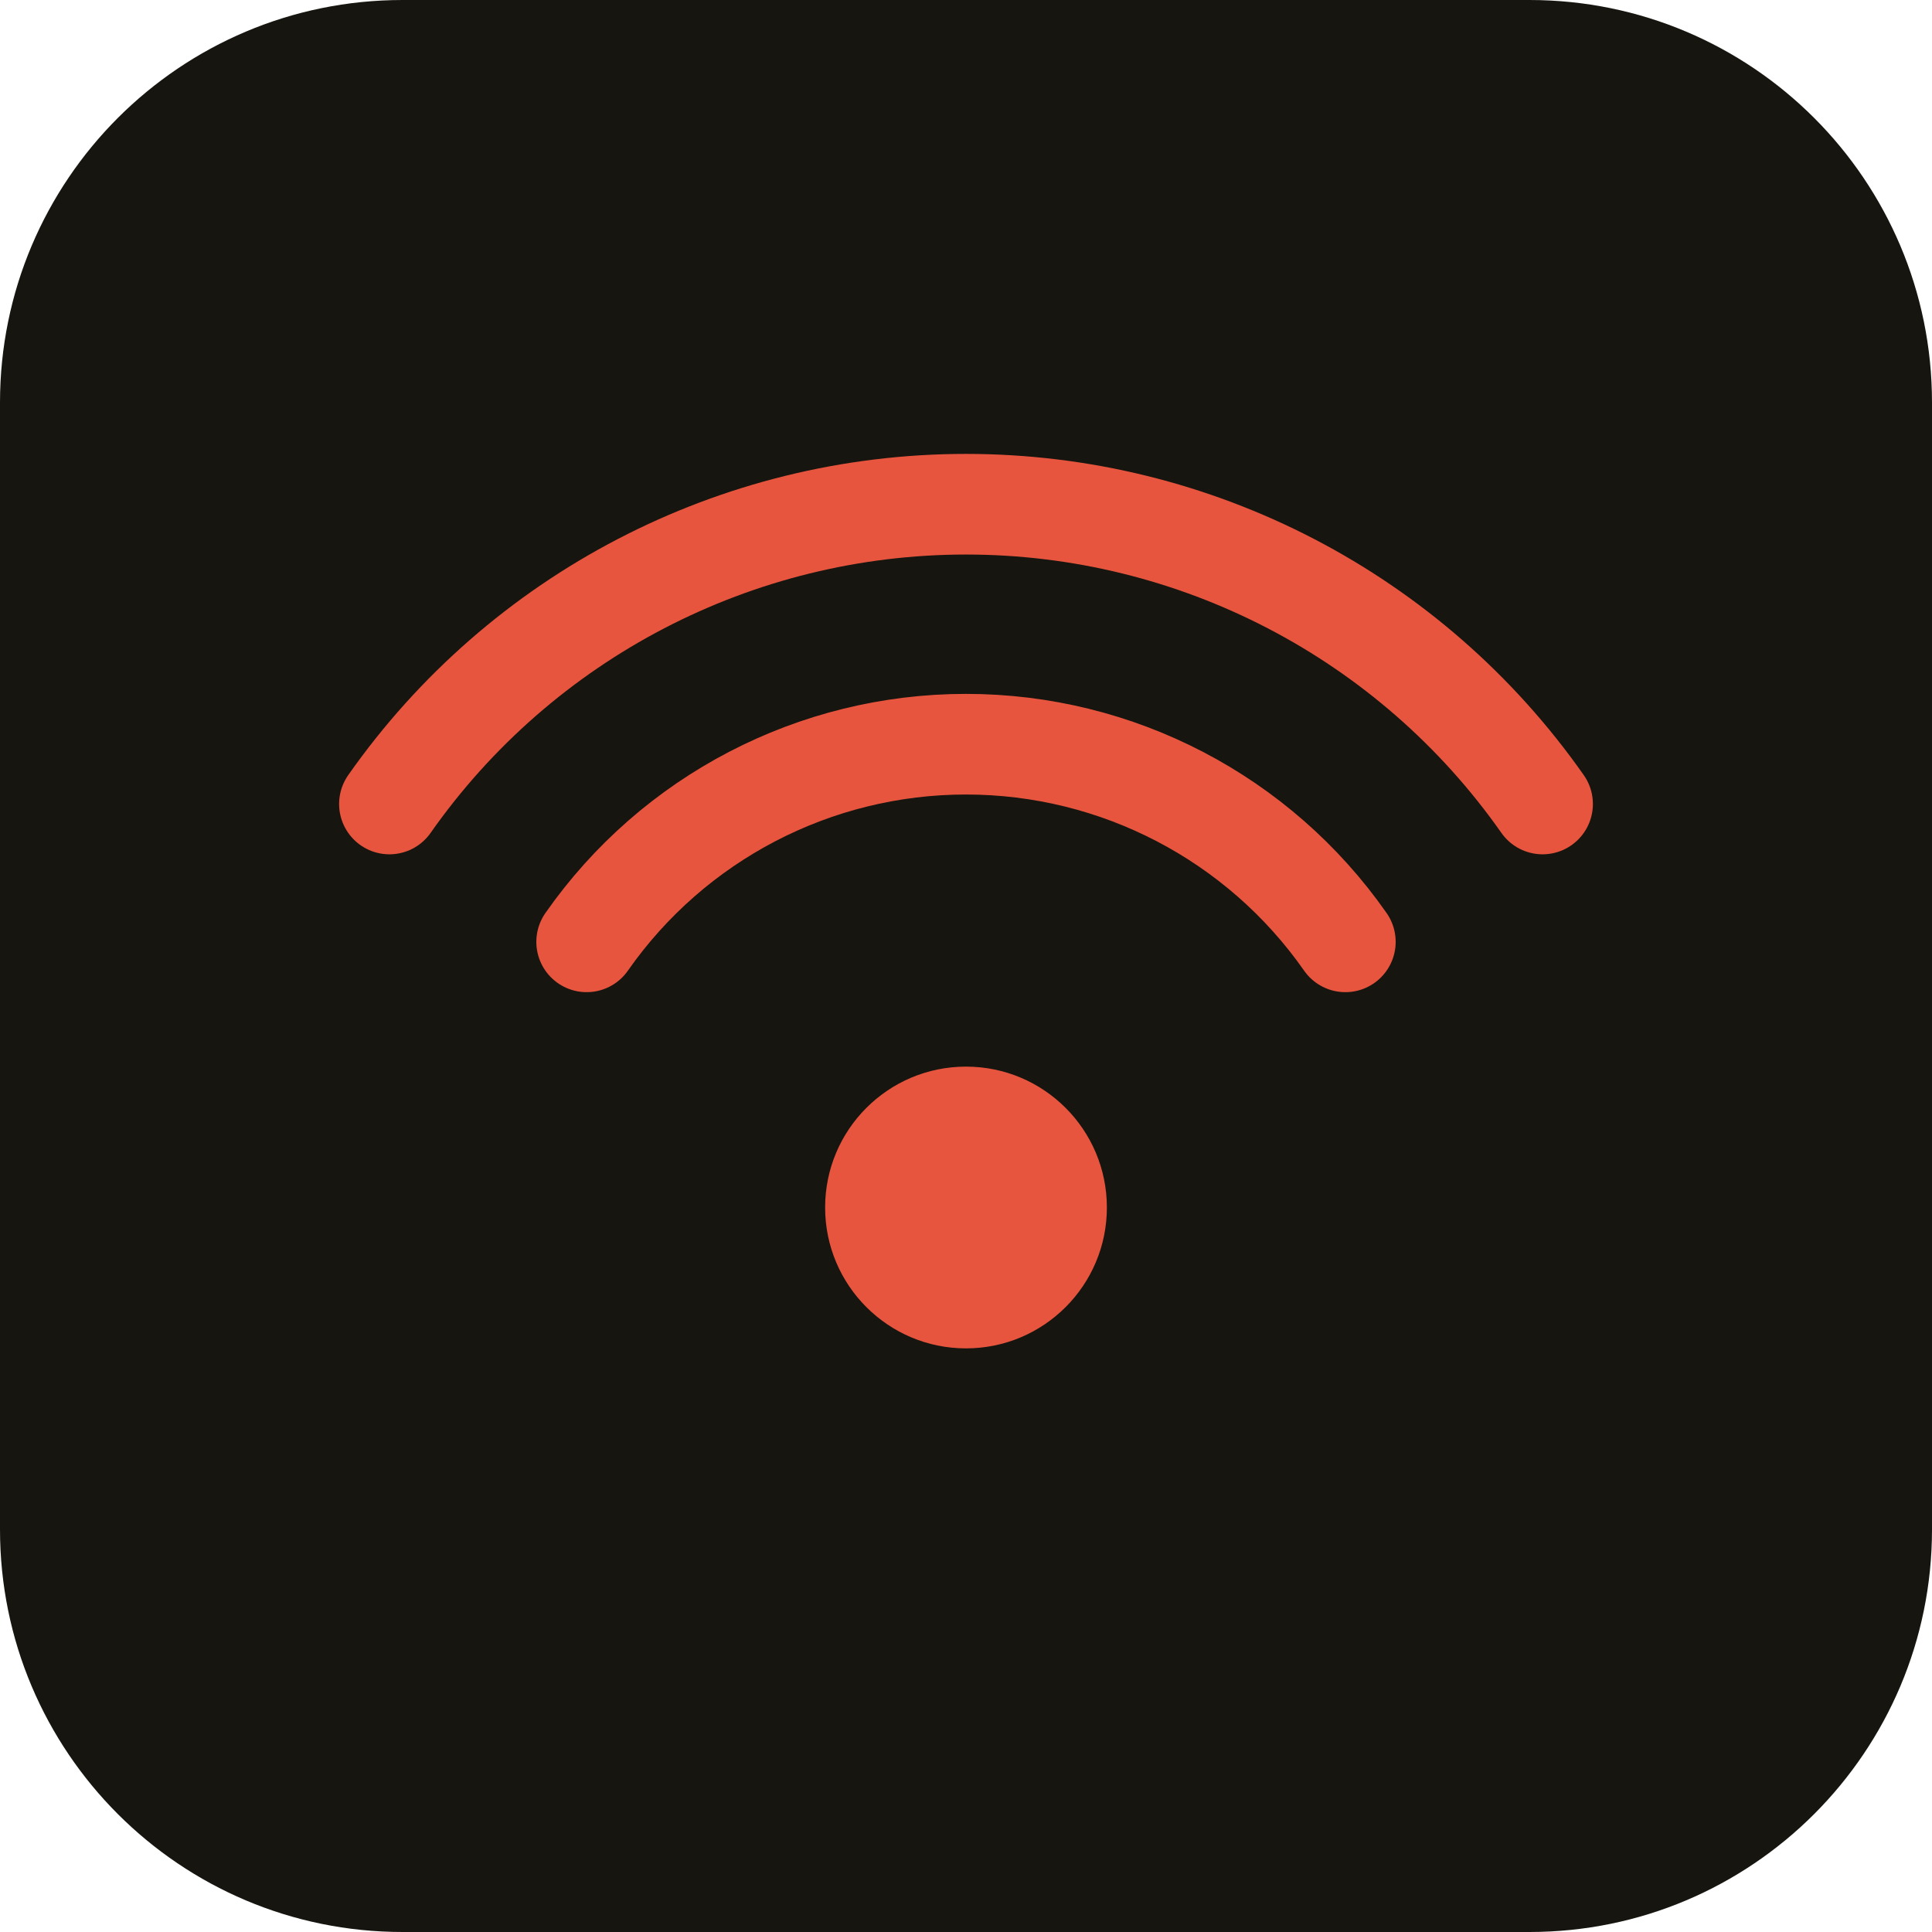
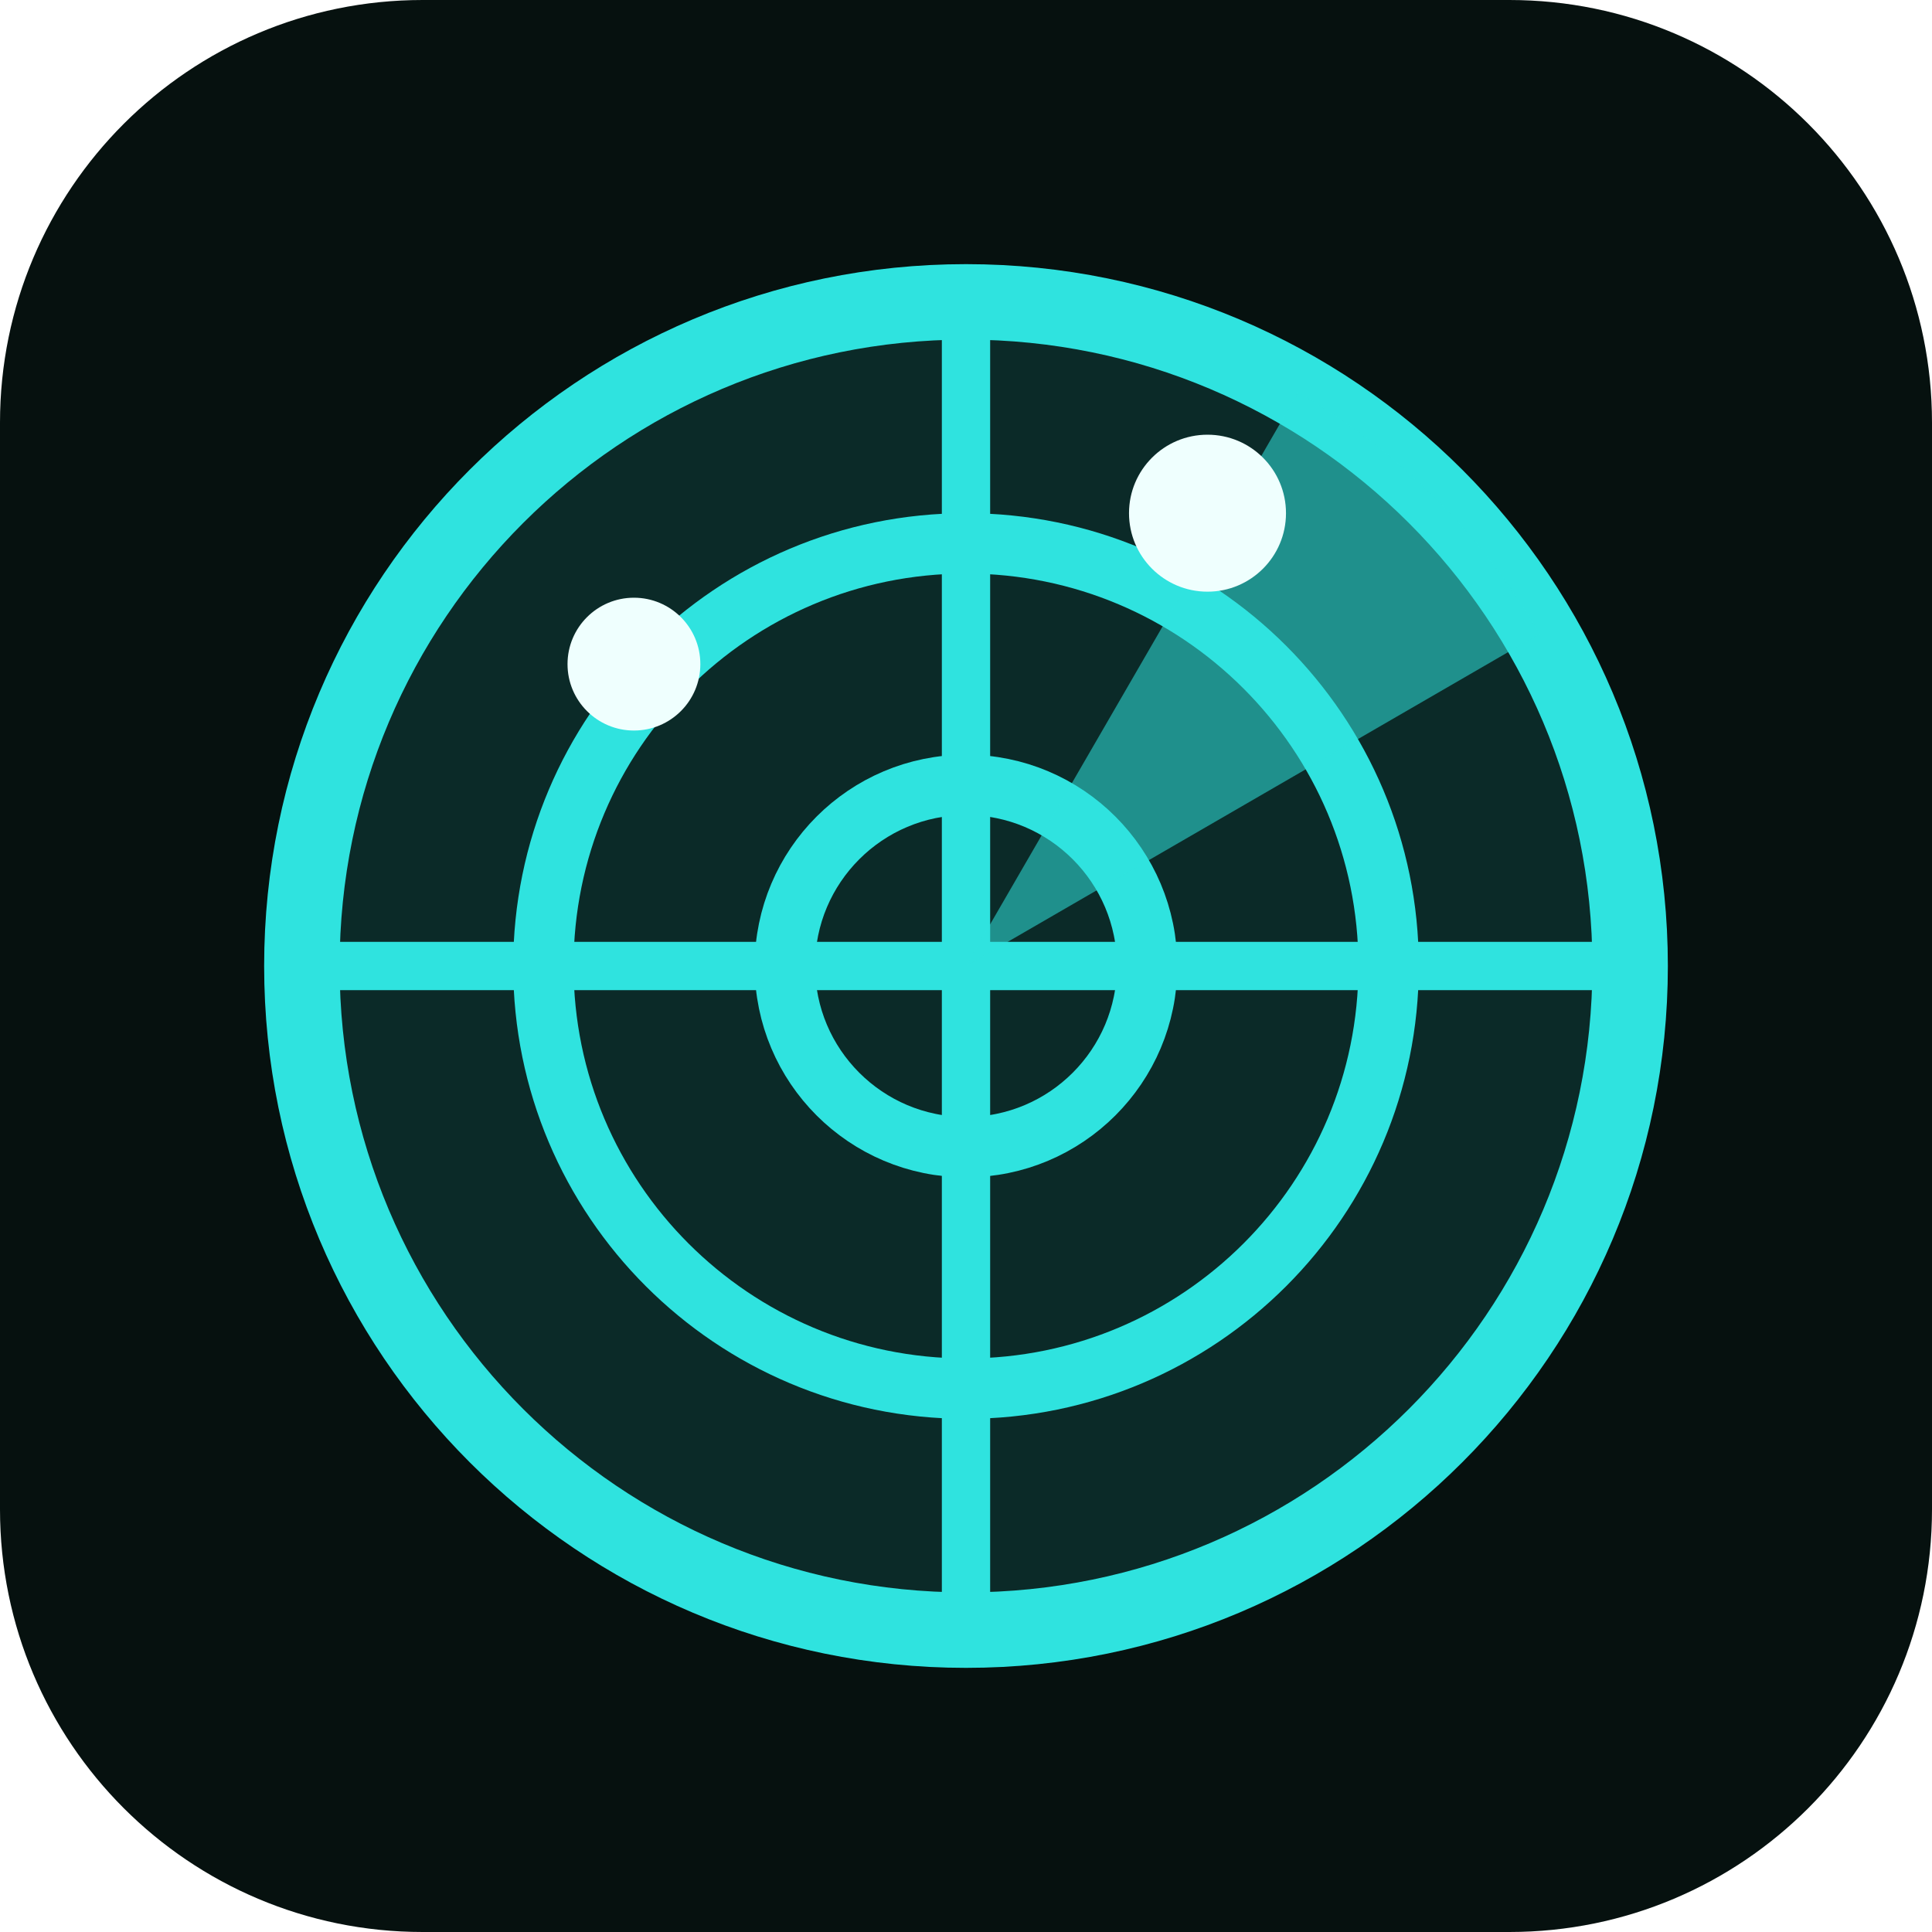
- <svg xmlns="http://www.w3.org/2000/svg" viewBox="0 0 192 192">
-   <rect width="192" height="192" rx="40" fill="#17150f" />
-   <path d="M38.7 79.9A70 70 0 0 1 153.3 79.9M58.3 93.6A46 46 0 0 1 133.7 93.6" fill="none" stroke="#e8553f" stroke-width="10" stroke-linecap="round" />
-   <circle cx="96" cy="120" r="14" fill="#e8553f" />
+ <svg xmlns="http://www.w3.org/2000/svg" viewBox="0 0 64 64">
+   <rect width="64" height="64" rx="14" fill="#06110f" />
+   <circle cx="32" cy="32" r="22" fill="#0b2a28" stroke="#2fe3df" stroke-width="2.5" />
+   <circle cx="32" cy="32" r="14" fill="none" stroke="#2fe3df" stroke-width="2" />
+   <circle cx="32" cy="32" r="6" fill="none" stroke="#2fe3df" stroke-width="2" />
+   <path d="M32 10v44M10 32h44" stroke="#2fe3df" stroke-width="1.6" />
+   <path d="M32 32 51 21A22 22 0 0 0 43 13Z" fill="#2fe3df" opacity=".55" />
+   <circle cx="40" cy="17" r="2.6" fill="#effffe" />
+   <circle cx="21" cy="22" r="2.2" fill="#effffe" />
</svg>
